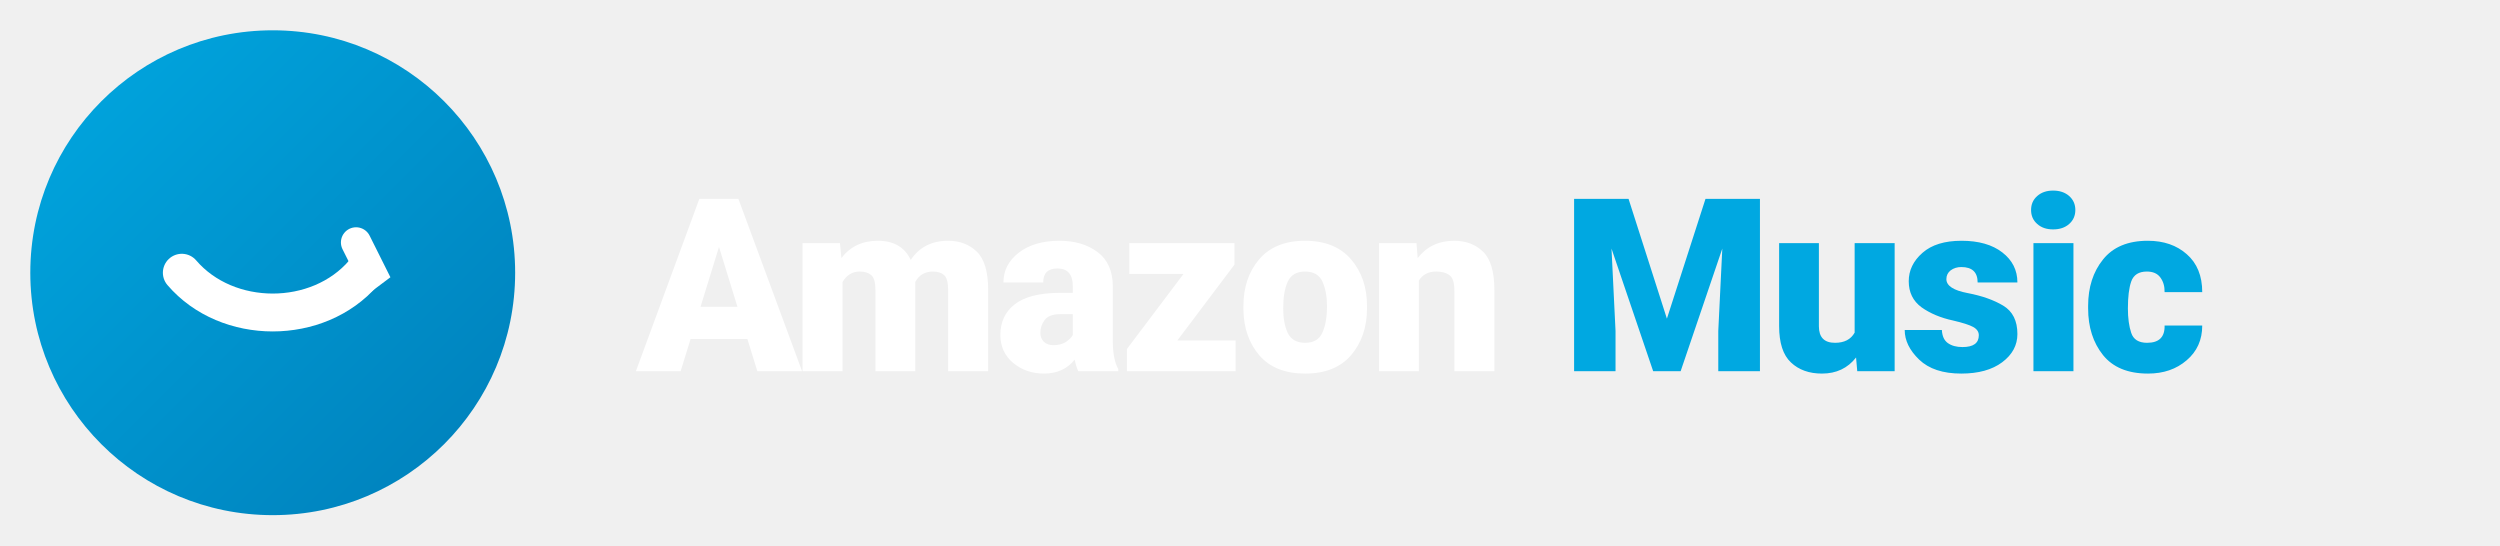
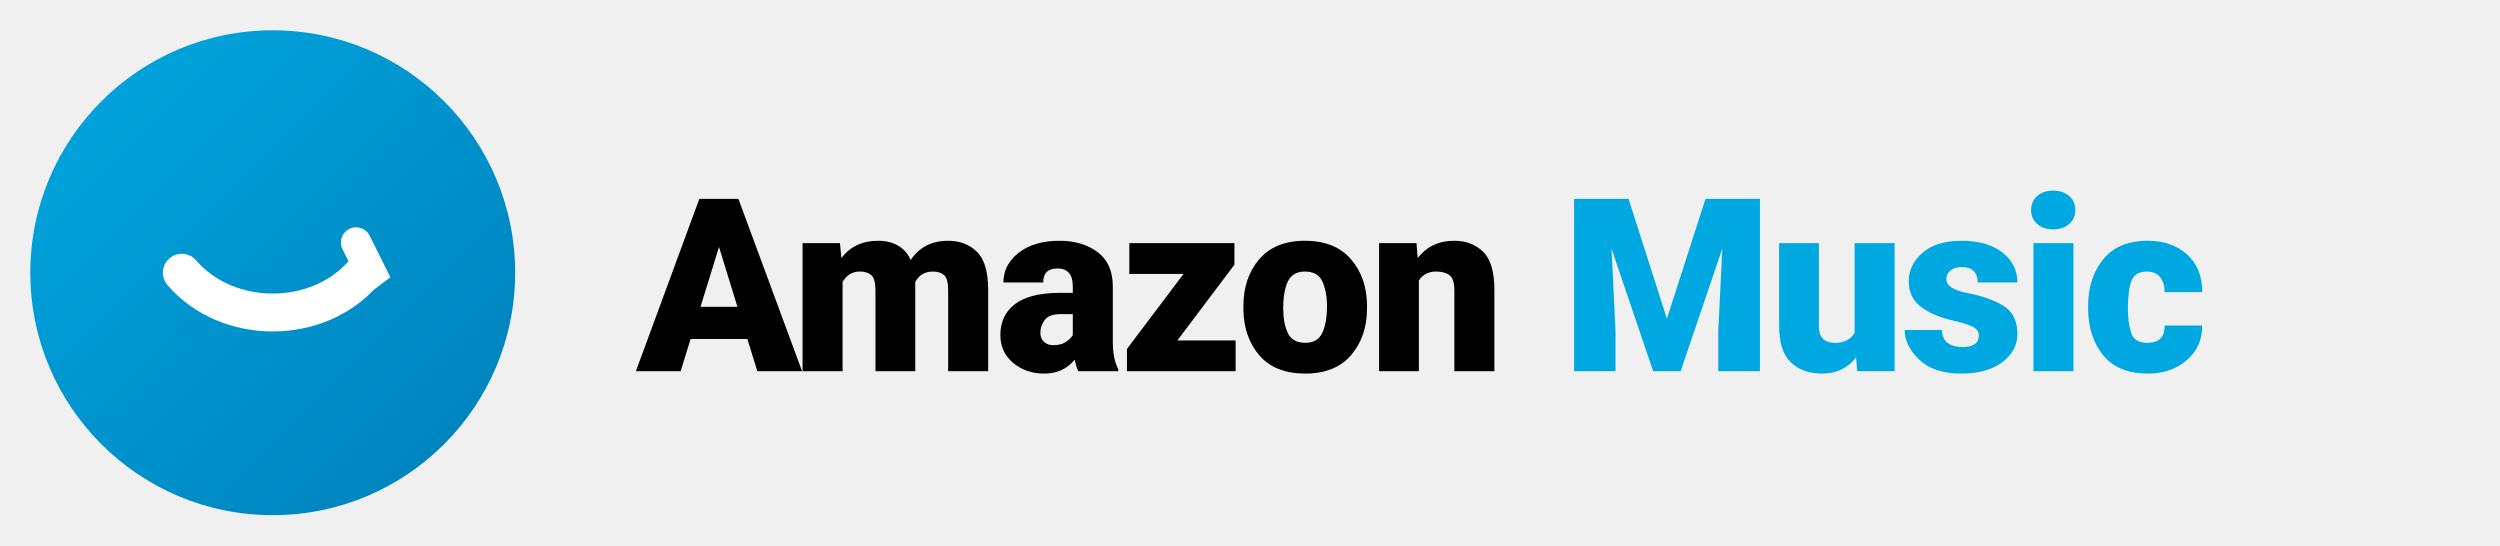
<svg xmlns="http://www.w3.org/2000/svg" viewBox="0 0 165 36" fill="none">
  <defs>
    <linearGradient id="amzGrad" x1="0%" y1="0%" x2="100%" y2="100%">
      <stop offset="0%" stop-color="#00A8E1" />
      <stop offset="100%" stop-color="#007EB9" />
    </linearGradient>
  </defs>
  <circle cx="18" cy="18" r="16" fill="url(#amzGrad)" />
  <path d="M12 18c3 3.5 9 3.5 12 0" stroke="#FFFFFF" stroke-width="2.5" stroke-linecap="round" />
  <path d="M22.5 19.5l2-1.5-1-2" stroke="#FFFFFF" stroke-width="2" stroke-linecap="round" />
-   <text x="42" y="24.5" fill="#FFFFFF" font-family="'Space Grotesk', -apple-system, BlinkMacSystemFont, 'Segoe UI', Roboto, sans-serif" font-weight="800" font-size="16" letter-spacing="-0.02em">Amazon <tspan fill="#00A8E1">Music</tspan>
+   <text x="42" y="24.5" fill="currentColor" font-family="'Space Grotesk', -apple-system, BlinkMacSystemFont, 'Segoe UI', Roboto, sans-serif" font-weight="800" font-size="16" letter-spacing="-0.02em">Amazon <tspan fill="#00A8E1">Music</tspan>
  </text>
</svg>
